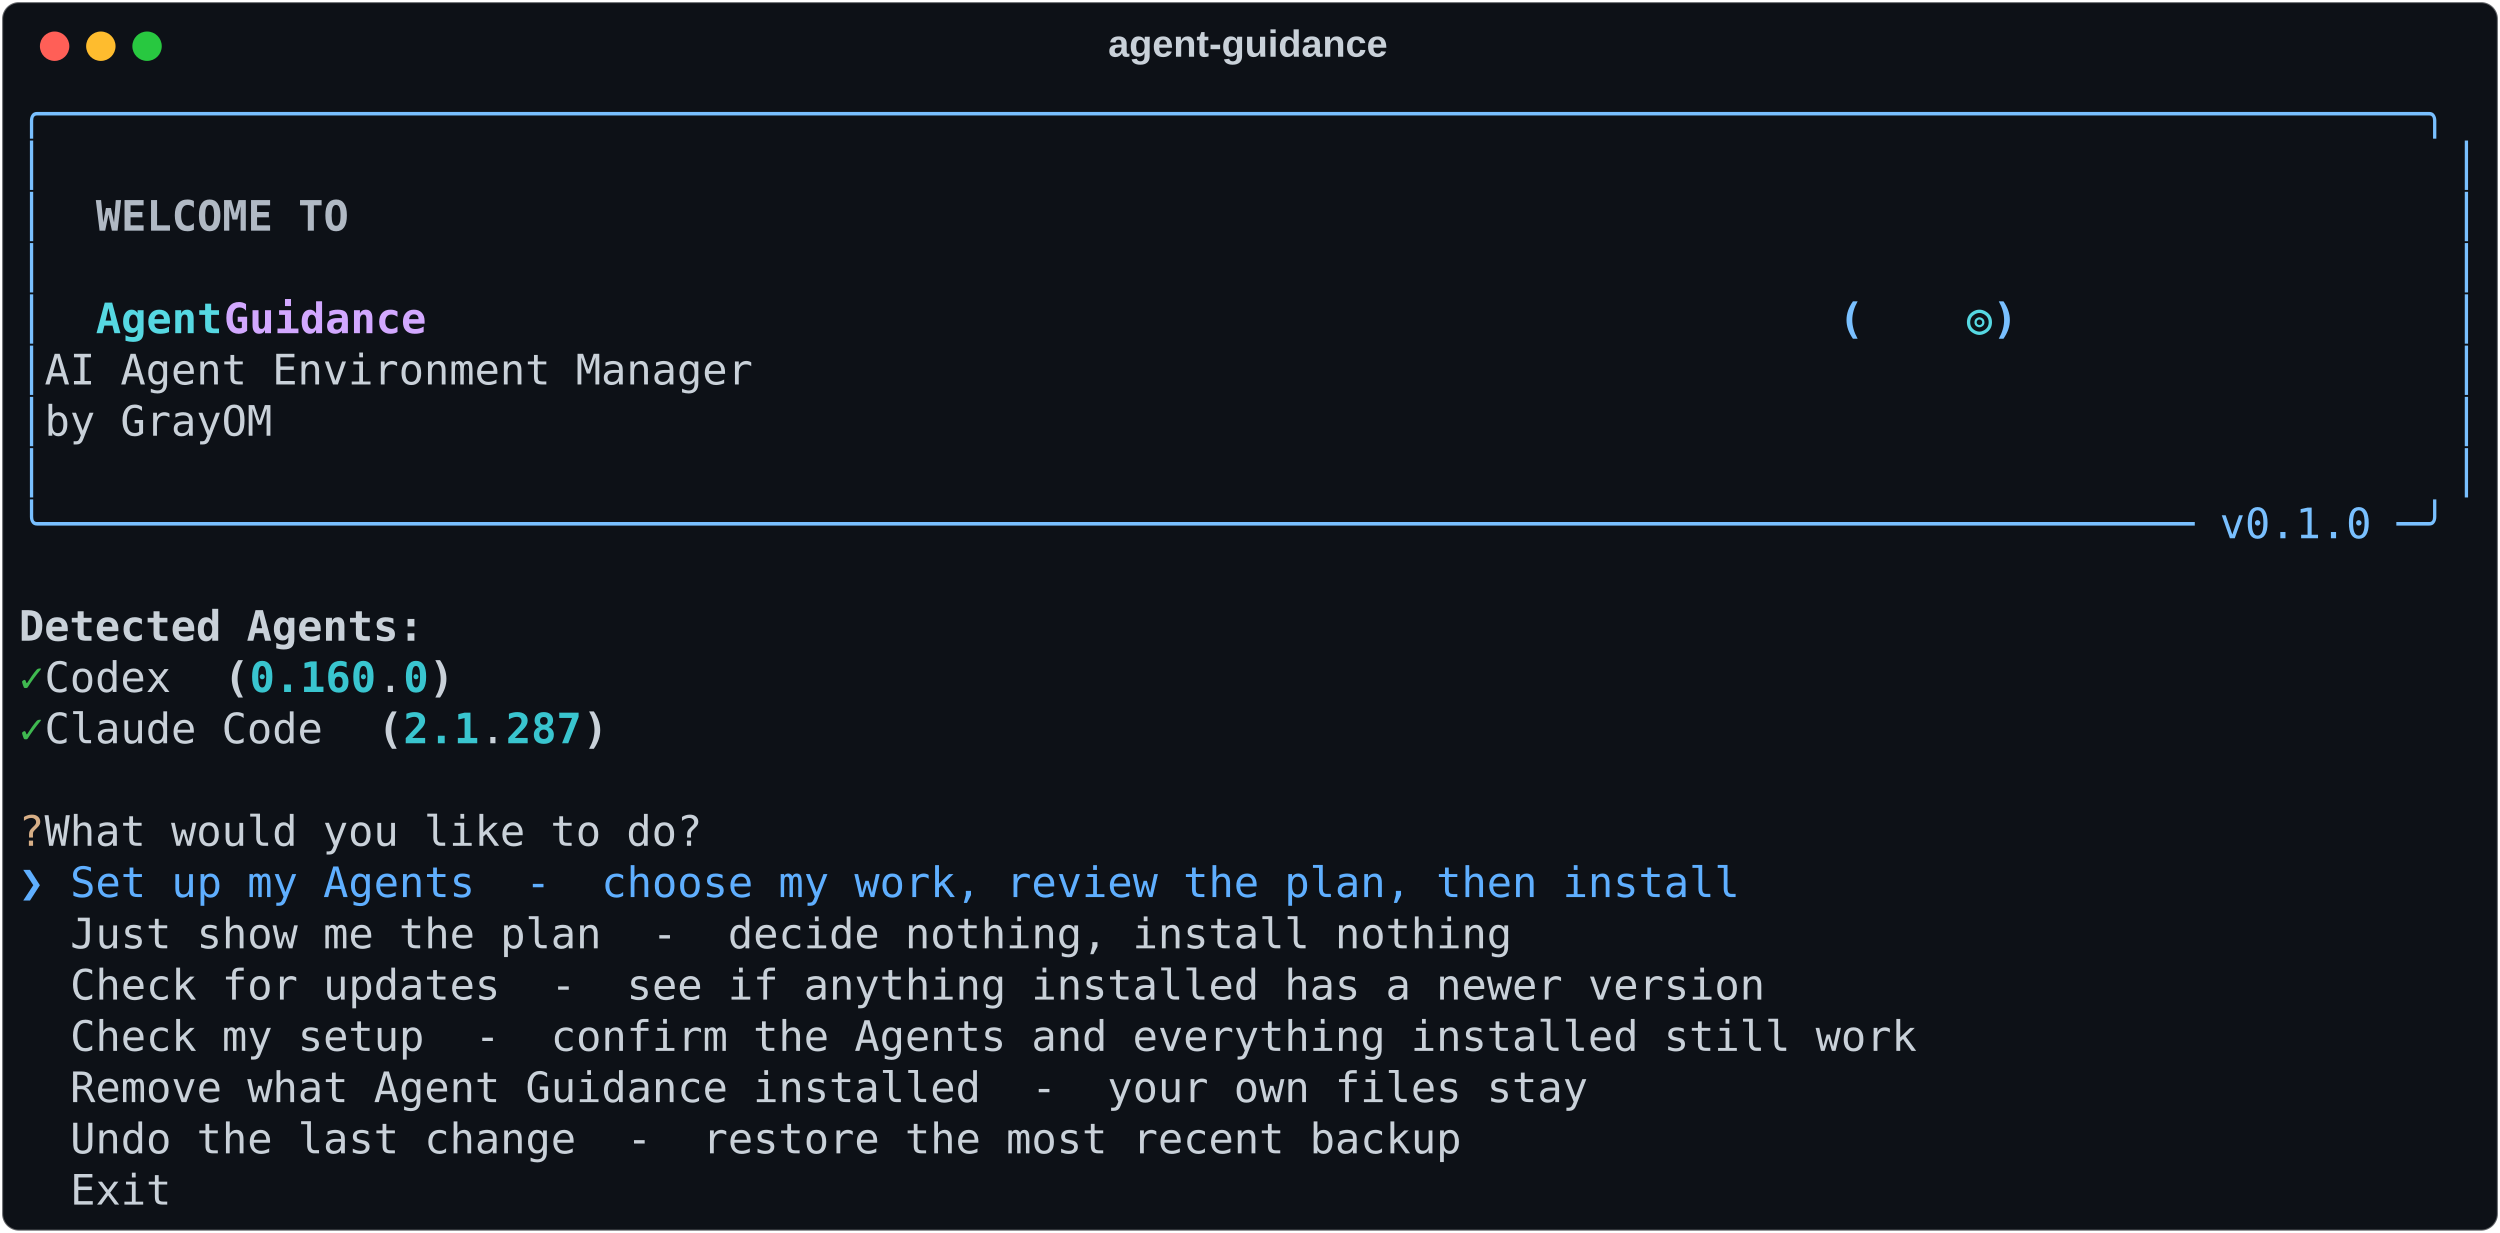
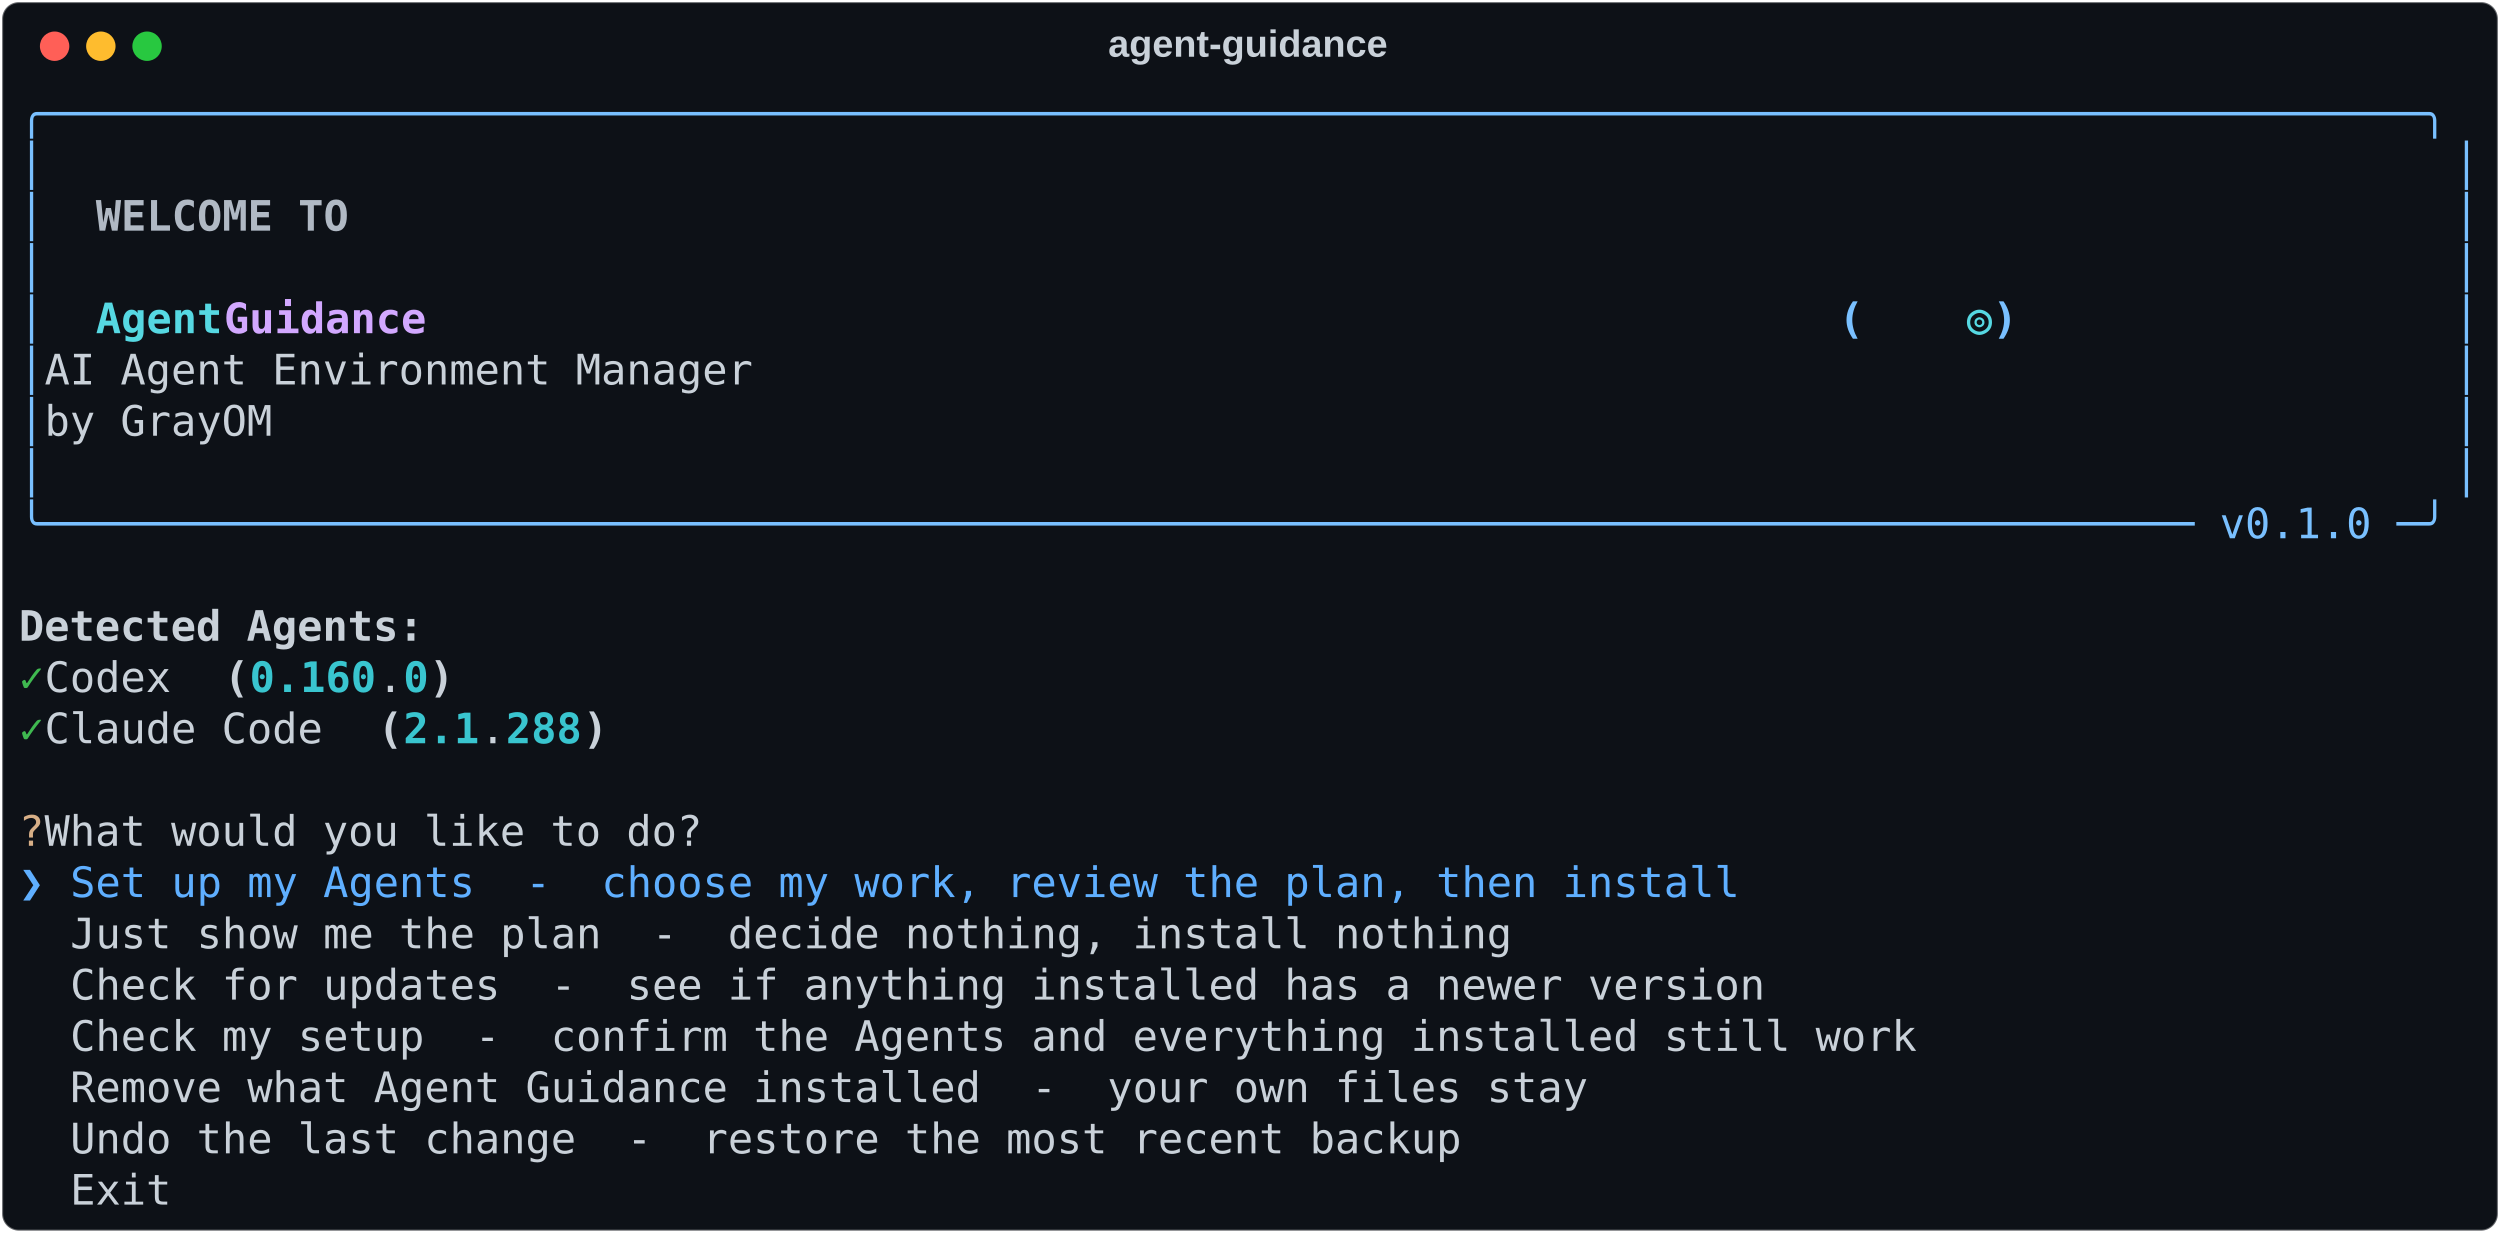
<svg xmlns="http://www.w3.org/2000/svg" class="rich-terminal" viewBox="0 0 1190 586.8">
  <style>

    @font-face {
        font-family: "Fira Code";
        src: local("FiraCode-Regular"),
                url("https://cdnjs.cloudflare.com/ajax/libs/firacode/6.2.0/woff2/FiraCode-Regular.woff2") format("woff2"),
                url("https://cdnjs.cloudflare.com/ajax/libs/firacode/6.2.0/woff/FiraCode-Regular.woff") format("woff");
        font-style: normal;
        font-weight: 400;
    }
    @font-face {
        font-family: "Fira Code";
        src: local("FiraCode-Bold"),
                url("https://cdnjs.cloudflare.com/ajax/libs/firacode/6.2.0/woff2/FiraCode-Bold.woff2") format("woff2"),
                url("https://cdnjs.cloudflare.com/ajax/libs/firacode/6.2.0/woff/FiraCode-Bold.woff") format("woff");
        font-style: bold;
        font-weight: 700;
    }

-     .terminal-1491380362-matrix {
+     .terminal-1748281483-matrix {
        font-family: Fira Code, monospace;
        font-size: 20px;
        line-height: 24.4px;
        font-variant-east-asian: full-width;
    }

-     .terminal-1491380362-title {
+     .terminal-1748281483-title {
        font-size: 18px;
        font-weight: bold;
        font-family: arial;
    }

-     .terminal-1491380362-r1 { fill: #79c0ff }
- .terminal-1491380362-r2 { fill: #c9d1d9 }
- .terminal-1491380362-r3 { fill: #b0b9c4;font-weight: bold }
- .terminal-1491380362-r4 { fill: #79c0ff;font-weight: bold }
- .terminal-1491380362-r5 { fill: #56d8e2;font-weight: bold }
- .terminal-1491380362-r6 { fill: #d2a8ff;font-weight: bold }
- .terminal-1491380362-r7 { fill: #c9d1d9;font-weight: bold }
- .terminal-1491380362-r8 { fill: #3fb950 }
- .terminal-1491380362-r9 { fill: #39c5cf;font-weight: bold }
- .terminal-1491380362-r10 { fill: #d7af87 }
- .terminal-1491380362-r11 { fill: #b2b2b2 }
- .terminal-1491380362-r12 { fill: #5fafff }
+     .terminal-1748281483-r1 { fill: #79c0ff }
+ .terminal-1748281483-r2 { fill: #c9d1d9 }
+ .terminal-1748281483-r3 { fill: #b0b9c4;font-weight: bold }
+ .terminal-1748281483-r4 { fill: #79c0ff;font-weight: bold }
+ .terminal-1748281483-r5 { fill: #56d8e2;font-weight: bold }
+ .terminal-1748281483-r6 { fill: #d2a8ff;font-weight: bold }
+ .terminal-1748281483-r7 { fill: #c9d1d9;font-weight: bold }
+ .terminal-1748281483-r8 { fill: #3fb950 }
+ .terminal-1748281483-r9 { fill: #39c5cf;font-weight: bold }
+ .terminal-1748281483-r10 { fill: #d7af87 }
+ .terminal-1748281483-r11 { fill: #b2b2b2 }
+ .terminal-1748281483-r12 { fill: #5fafff }
    </style>
  <defs>
-     <clipPath id="terminal-1491380362-clip-terminal">
+     <clipPath id="terminal-1748281483-clip-terminal">
      <rect x="0" y="0" width="1170.2" height="535.8" />
    </clipPath>
-     <clipPath id="terminal-1491380362-line-0">
+     <clipPath id="terminal-1748281483-line-0">
      <rect x="0" y="1.5" width="1171.2" height="24.65" />
    </clipPath>
-     <clipPath id="terminal-1491380362-line-1">
+     <clipPath id="terminal-1748281483-line-1">
      <rect x="0" y="25.9" width="1171.2" height="24.65" />
    </clipPath>
-     <clipPath id="terminal-1491380362-line-2">
+     <clipPath id="terminal-1748281483-line-2">
      <rect x="0" y="50.3" width="1171.2" height="24.65" />
    </clipPath>
-     <clipPath id="terminal-1491380362-line-3">
+     <clipPath id="terminal-1748281483-line-3">
      <rect x="0" y="74.7" width="1171.2" height="24.65" />
    </clipPath>
-     <clipPath id="terminal-1491380362-line-4">
+     <clipPath id="terminal-1748281483-line-4">
      <rect x="0" y="99.1" width="1171.2" height="24.65" />
    </clipPath>
-     <clipPath id="terminal-1491380362-line-5">
+     <clipPath id="terminal-1748281483-line-5">
      <rect x="0" y="123.5" width="1171.2" height="24.65" />
    </clipPath>
-     <clipPath id="terminal-1491380362-line-6">
+     <clipPath id="terminal-1748281483-line-6">
      <rect x="0" y="147.9" width="1171.2" height="24.65" />
    </clipPath>
-     <clipPath id="terminal-1491380362-line-7">
+     <clipPath id="terminal-1748281483-line-7">
      <rect x="0" y="172.3" width="1171.2" height="24.65" />
    </clipPath>
-     <clipPath id="terminal-1491380362-line-8">
+     <clipPath id="terminal-1748281483-line-8">
      <rect x="0" y="196.7" width="1171.2" height="24.65" />
    </clipPath>
-     <clipPath id="terminal-1491380362-line-9">
+     <clipPath id="terminal-1748281483-line-9">
      <rect x="0" y="221.1" width="1171.2" height="24.65" />
    </clipPath>
-     <clipPath id="terminal-1491380362-line-10">
+     <clipPath id="terminal-1748281483-line-10">
      <rect x="0" y="245.5" width="1171.2" height="24.65" />
    </clipPath>
-     <clipPath id="terminal-1491380362-line-11">
+     <clipPath id="terminal-1748281483-line-11">
      <rect x="0" y="269.9" width="1171.2" height="24.65" />
    </clipPath>
-     <clipPath id="terminal-1491380362-line-12">
+     <clipPath id="terminal-1748281483-line-12">
      <rect x="0" y="294.3" width="1171.2" height="24.65" />
    </clipPath>
-     <clipPath id="terminal-1491380362-line-13">
+     <clipPath id="terminal-1748281483-line-13">
      <rect x="0" y="318.7" width="1171.2" height="24.65" />
    </clipPath>
-     <clipPath id="terminal-1491380362-line-14">
+     <clipPath id="terminal-1748281483-line-14">
      <rect x="0" y="343.1" width="1171.2" height="24.65" />
    </clipPath>
-     <clipPath id="terminal-1491380362-line-15">
+     <clipPath id="terminal-1748281483-line-15">
      <rect x="0" y="367.5" width="1171.2" height="24.65" />
    </clipPath>
-     <clipPath id="terminal-1491380362-line-16">
+     <clipPath id="terminal-1748281483-line-16">
      <rect x="0" y="391.9" width="1171.2" height="24.65" />
    </clipPath>
-     <clipPath id="terminal-1491380362-line-17">
+     <clipPath id="terminal-1748281483-line-17">
      <rect x="0" y="416.3" width="1171.2" height="24.65" />
    </clipPath>
-     <clipPath id="terminal-1491380362-line-18">
+     <clipPath id="terminal-1748281483-line-18">
      <rect x="0" y="440.7" width="1171.2" height="24.65" />
    </clipPath>
-     <clipPath id="terminal-1491380362-line-19">
+     <clipPath id="terminal-1748281483-line-19">
      <rect x="0" y="465.1" width="1171.2" height="24.65" />
    </clipPath>
-     <clipPath id="terminal-1491380362-line-20">
+     <clipPath id="terminal-1748281483-line-20">
      <rect x="0" y="489.5" width="1171.2" height="24.65" />
    </clipPath>
  </defs>
  <rect fill="#0d1117" stroke="rgba(255,255,255,0.35)" stroke-width="1" x="1" y="1" width="1188" height="584.8" rx="8" />
-   <text class="terminal-1491380362-title" fill="#c9d1d9" text-anchor="middle" x="594" y="27">agent-guidance</text>
+   <text class="terminal-1748281483-title" fill="#c9d1d9" text-anchor="middle" x="594" y="27">agent-guidance</text>
  <g transform="translate(26,22)">
    <circle cx="0" cy="0" r="7" fill="#ff5f57" />
    <circle cx="22" cy="0" r="7" fill="#febc2e" />
    <circle cx="44" cy="0" r="7" fill="#28c840" />
  </g>
-   <g transform="translate(9, 41)" clip-path="url(#terminal-1491380362-clip-terminal)">
-     <g class="terminal-1491380362-matrix">
-       <text class="terminal-1491380362-r1" x="0" y="20" textLength="1171.2" clip-path="url(#terminal-1491380362-line-0)">╭──────────────────────────────────────────────────────────────────────────────────────────────╮</text>
-       <text class="terminal-1491380362-r2" x="1171.2" y="20" textLength="12.2" clip-path="url(#terminal-1491380362-line-0)">
- </text>
-       <text class="terminal-1491380362-r1" x="0" y="44.4" textLength="12.2" clip-path="url(#terminal-1491380362-line-1)">│</text>
-       <text class="terminal-1491380362-r1" x="1159" y="44.4" textLength="12.2" clip-path="url(#terminal-1491380362-line-1)">│</text>
-       <text class="terminal-1491380362-r2" x="1171.2" y="44.4" textLength="12.2" clip-path="url(#terminal-1491380362-line-1)">
- </text>
-       <text class="terminal-1491380362-r1" x="0" y="68.8" textLength="12.2" clip-path="url(#terminal-1491380362-line-2)">│</text>
-       <text class="terminal-1491380362-r3" x="36.6" y="68.8" textLength="658.8" clip-path="url(#terminal-1491380362-line-2)">WELCOME TO                                            </text>
-       <text class="terminal-1491380362-r1" x="1159" y="68.8" textLength="12.2" clip-path="url(#terminal-1491380362-line-2)">│</text>
-       <text class="terminal-1491380362-r2" x="1171.2" y="68.8" textLength="12.2" clip-path="url(#terminal-1491380362-line-2)">
- </text>
-       <text class="terminal-1491380362-r1" x="0" y="93.2" textLength="12.2" clip-path="url(#terminal-1491380362-line-3)">│</text>
-       <text class="terminal-1491380362-r1" x="1159" y="93.2" textLength="12.2" clip-path="url(#terminal-1491380362-line-3)">│</text>
-       <text class="terminal-1491380362-r2" x="1171.2" y="93.2" textLength="12.2" clip-path="url(#terminal-1491380362-line-3)">
- </text>
-       <text class="terminal-1491380362-r1" x="0" y="117.6" textLength="12.2" clip-path="url(#terminal-1491380362-line-4)">│</text>
-       <text class="terminal-1491380362-r5" x="36.6" y="117.6" textLength="61" clip-path="url(#terminal-1491380362-line-4)">Agent</text>
-       <text class="terminal-1491380362-r6" x="97.6" y="117.6" textLength="109.8" clip-path="url(#terminal-1491380362-line-4)"> Guidance</text>
-       <text class="terminal-1491380362-r4" x="866.2" y="117.6" textLength="61" clip-path="url(#terminal-1491380362-line-4)">   ( </text>
-       <text class="terminal-1491380362-r5" x="927.2" y="117.6" textLength="12.2" clip-path="url(#terminal-1491380362-line-4)">◎</text>
-       <text class="terminal-1491380362-r4" x="939.4" y="117.6" textLength="24.4" clip-path="url(#terminal-1491380362-line-4)"> )</text>
-       <text class="terminal-1491380362-r1" x="1159" y="117.6" textLength="12.2" clip-path="url(#terminal-1491380362-line-4)">│</text>
-       <text class="terminal-1491380362-r2" x="1171.2" y="117.6" textLength="12.2" clip-path="url(#terminal-1491380362-line-4)">
- </text>
-       <text class="terminal-1491380362-r1" x="0" y="142" textLength="12.2" clip-path="url(#terminal-1491380362-line-5)">│</text>
-       <text class="terminal-1491380362-r2" x="12.2" y="142" textLength="854" clip-path="url(#terminal-1491380362-line-5)">  AI Agent Environment Manager                                        </text>
-       <text class="terminal-1491380362-r1" x="1159" y="142" textLength="12.2" clip-path="url(#terminal-1491380362-line-5)">│</text>
-       <text class="terminal-1491380362-r2" x="1171.2" y="142" textLength="12.2" clip-path="url(#terminal-1491380362-line-5)">
- </text>
-       <text class="terminal-1491380362-r1" x="0" y="166.4" textLength="12.2" clip-path="url(#terminal-1491380362-line-6)">│</text>
-       <text class="terminal-1491380362-r2" x="12.2" y="166.4" textLength="1146.8" clip-path="url(#terminal-1491380362-line-6)">  by GrayOM                                                                                   </text>
-       <text class="terminal-1491380362-r1" x="1159" y="166.4" textLength="12.2" clip-path="url(#terminal-1491380362-line-6)">│</text>
-       <text class="terminal-1491380362-r2" x="1171.2" y="166.4" textLength="12.2" clip-path="url(#terminal-1491380362-line-6)">
- </text>
-       <text class="terminal-1491380362-r1" x="0" y="190.8" textLength="12.2" clip-path="url(#terminal-1491380362-line-7)">│</text>
-       <text class="terminal-1491380362-r1" x="1159" y="190.8" textLength="12.2" clip-path="url(#terminal-1491380362-line-7)">│</text>
-       <text class="terminal-1491380362-r2" x="1171.2" y="190.8" textLength="12.2" clip-path="url(#terminal-1491380362-line-7)">
- </text>
-       <text class="terminal-1491380362-r1" x="0" y="215.2" textLength="1171.2" clip-path="url(#terminal-1491380362-line-8)">╰───────────────────────────────────────────────────────────────────────────────────── v0.1.0 ─╯</text>
-       <text class="terminal-1491380362-r2" x="1171.2" y="215.2" textLength="12.2" clip-path="url(#terminal-1491380362-line-8)">
- </text>
-       <text class="terminal-1491380362-r2" x="1171.2" y="239.6" textLength="12.2" clip-path="url(#terminal-1491380362-line-9)">
- </text>
-       <text class="terminal-1491380362-r7" x="0" y="264" textLength="195.2" clip-path="url(#terminal-1491380362-line-10)">Detected Agents:</text>
-       <text class="terminal-1491380362-r2" x="1171.2" y="264" textLength="12.2" clip-path="url(#terminal-1491380362-line-10)">
- </text>
-       <text class="terminal-1491380362-r8" x="0" y="288.4" textLength="12.2" clip-path="url(#terminal-1491380362-line-11)">✓</text>
-       <text class="terminal-1491380362-r2" x="12.2" y="288.4" textLength="85.4" clip-path="url(#terminal-1491380362-line-11)"> Codex </text>
-       <text class="terminal-1491380362-r7" x="97.6" y="288.4" textLength="12.2" clip-path="url(#terminal-1491380362-line-11)">(</text>
-       <text class="terminal-1491380362-r9" x="109.8" y="288.4" textLength="61" clip-path="url(#terminal-1491380362-line-11)">0.160</text>
-       <text class="terminal-1491380362-r2" x="170.8" y="288.4" textLength="12.2" clip-path="url(#terminal-1491380362-line-11)">.</text>
-       <text class="terminal-1491380362-r9" x="183" y="288.4" textLength="12.2" clip-path="url(#terminal-1491380362-line-11)">0</text>
-       <text class="terminal-1491380362-r7" x="195.2" y="288.4" textLength="12.2" clip-path="url(#terminal-1491380362-line-11)">)</text>
-       <text class="terminal-1491380362-r2" x="1171.2" y="288.4" textLength="12.2" clip-path="url(#terminal-1491380362-line-11)">
- </text>
-       <text class="terminal-1491380362-r8" x="0" y="312.8" textLength="12.2" clip-path="url(#terminal-1491380362-line-12)">✓</text>
-       <text class="terminal-1491380362-r2" x="12.2" y="312.8" textLength="158.6" clip-path="url(#terminal-1491380362-line-12)"> Claude Code </text>
-       <text class="terminal-1491380362-r7" x="170.8" y="312.8" textLength="12.2" clip-path="url(#terminal-1491380362-line-12)">(</text>
-       <text class="terminal-1491380362-r9" x="183" y="312.8" textLength="36.6" clip-path="url(#terminal-1491380362-line-12)">2.1</text>
-       <text class="terminal-1491380362-r2" x="219.6" y="312.8" textLength="12.2" clip-path="url(#terminal-1491380362-line-12)">.</text>
-       <text class="terminal-1491380362-r9" x="231.8" y="312.8" textLength="36.6" clip-path="url(#terminal-1491380362-line-12)">287</text>
-       <text class="terminal-1491380362-r7" x="268.4" y="312.8" textLength="12.2" clip-path="url(#terminal-1491380362-line-12)">)</text>
-       <text class="terminal-1491380362-r2" x="1171.2" y="312.8" textLength="12.2" clip-path="url(#terminal-1491380362-line-12)">
- </text>
-       <text class="terminal-1491380362-r2" x="1171.2" y="337.2" textLength="12.2" clip-path="url(#terminal-1491380362-line-13)">
- </text>
-       <text class="terminal-1491380362-r10" x="0" y="361.6" textLength="12.2" clip-path="url(#terminal-1491380362-line-14)">?</text>
-       <text class="terminal-1491380362-r2" x="12.2" y="361.6" textLength="329.4" clip-path="url(#terminal-1491380362-line-14)"> What would you like to do?</text>
-       <text class="terminal-1491380362-r2" x="1171.2" y="361.6" textLength="12.2" clip-path="url(#terminal-1491380362-line-14)">
- </text>
-       <text class="terminal-1491380362-r12" x="0" y="386" textLength="12.2" clip-path="url(#terminal-1491380362-line-15)">❯</text>
-       <text class="terminal-1491380362-r12" x="24.4" y="386" textLength="805.2" clip-path="url(#terminal-1491380362-line-15)">Set up my Agents  -  choose my work, review the plan, then install</text>
-       <text class="terminal-1491380362-r2" x="1171.2" y="386" textLength="12.2" clip-path="url(#terminal-1491380362-line-15)">
- </text>
-       <text class="terminal-1491380362-r2" x="24.4" y="410.4" textLength="695.4" clip-path="url(#terminal-1491380362-line-16)">Just show me the plan  -  decide nothing, install nothing</text>
-       <text class="terminal-1491380362-r2" x="1171.2" y="410.4" textLength="12.2" clip-path="url(#terminal-1491380362-line-16)">
- </text>
-       <text class="terminal-1491380362-r2" x="24.4" y="434.8" textLength="817.4" clip-path="url(#terminal-1491380362-line-17)">Check for updates  -  see if anything installed has a newer version</text>
-       <text class="terminal-1491380362-r2" x="1171.2" y="434.8" textLength="12.2" clip-path="url(#terminal-1491380362-line-17)">
- </text>
-       <text class="terminal-1491380362-r2" x="24.4" y="459.2" textLength="890.6" clip-path="url(#terminal-1491380362-line-18)">Check my setup  -  confirm the Agents and everything installed still work</text>
-       <text class="terminal-1491380362-r2" x="1171.2" y="459.2" textLength="12.2" clip-path="url(#terminal-1491380362-line-18)">
- </text>
-       <text class="terminal-1491380362-r2" x="24.4" y="483.6" textLength="732" clip-path="url(#terminal-1491380362-line-19)">Remove what Agent Guidance installed  -  your own files stay</text>
-       <text class="terminal-1491380362-r2" x="1171.2" y="483.6" textLength="12.2" clip-path="url(#terminal-1491380362-line-19)">
- </text>
-       <text class="terminal-1491380362-r2" x="24.4" y="508" textLength="671" clip-path="url(#terminal-1491380362-line-20)">Undo the last change  -  restore the most recent backup</text>
-       <text class="terminal-1491380362-r2" x="1171.2" y="508" textLength="12.2" clip-path="url(#terminal-1491380362-line-20)">
- </text>
-       <text class="terminal-1491380362-r2" x="24.4" y="532.4" textLength="48.8" clip-path="url(#terminal-1491380362-line-21)">Exit</text>
-       <text class="terminal-1491380362-r2" x="1171.2" y="532.4" textLength="12.2" clip-path="url(#terminal-1491380362-line-21)">
+   <g transform="translate(9, 41)" clip-path="url(#terminal-1748281483-clip-terminal)">
+     <g class="terminal-1748281483-matrix">
+       <text class="terminal-1748281483-r1" x="0" y="20" textLength="1171.2" clip-path="url(#terminal-1748281483-line-0)">╭──────────────────────────────────────────────────────────────────────────────────────────────╮</text>
+       <text class="terminal-1748281483-r2" x="1171.2" y="20" textLength="12.2" clip-path="url(#terminal-1748281483-line-0)">
+ </text>
+       <text class="terminal-1748281483-r1" x="0" y="44.4" textLength="12.2" clip-path="url(#terminal-1748281483-line-1)">│</text>
+       <text class="terminal-1748281483-r1" x="1159" y="44.4" textLength="12.2" clip-path="url(#terminal-1748281483-line-1)">│</text>
+       <text class="terminal-1748281483-r2" x="1171.2" y="44.4" textLength="12.2" clip-path="url(#terminal-1748281483-line-1)">
+ </text>
+       <text class="terminal-1748281483-r1" x="0" y="68.8" textLength="12.2" clip-path="url(#terminal-1748281483-line-2)">│</text>
+       <text class="terminal-1748281483-r3" x="36.6" y="68.8" textLength="658.8" clip-path="url(#terminal-1748281483-line-2)">WELCOME TO                                            </text>
+       <text class="terminal-1748281483-r1" x="1159" y="68.8" textLength="12.2" clip-path="url(#terminal-1748281483-line-2)">│</text>
+       <text class="terminal-1748281483-r2" x="1171.2" y="68.8" textLength="12.2" clip-path="url(#terminal-1748281483-line-2)">
+ </text>
+       <text class="terminal-1748281483-r1" x="0" y="93.2" textLength="12.2" clip-path="url(#terminal-1748281483-line-3)">│</text>
+       <text class="terminal-1748281483-r1" x="1159" y="93.2" textLength="12.2" clip-path="url(#terminal-1748281483-line-3)">│</text>
+       <text class="terminal-1748281483-r2" x="1171.2" y="93.2" textLength="12.2" clip-path="url(#terminal-1748281483-line-3)">
+ </text>
+       <text class="terminal-1748281483-r1" x="0" y="117.6" textLength="12.2" clip-path="url(#terminal-1748281483-line-4)">│</text>
+       <text class="terminal-1748281483-r5" x="36.6" y="117.6" textLength="61" clip-path="url(#terminal-1748281483-line-4)">Agent</text>
+       <text class="terminal-1748281483-r6" x="97.6" y="117.6" textLength="109.8" clip-path="url(#terminal-1748281483-line-4)"> Guidance</text>
+       <text class="terminal-1748281483-r4" x="866.2" y="117.6" textLength="61" clip-path="url(#terminal-1748281483-line-4)">   ( </text>
+       <text class="terminal-1748281483-r5" x="927.2" y="117.6" textLength="12.2" clip-path="url(#terminal-1748281483-line-4)">◎</text>
+       <text class="terminal-1748281483-r4" x="939.4" y="117.6" textLength="24.4" clip-path="url(#terminal-1748281483-line-4)"> )</text>
+       <text class="terminal-1748281483-r1" x="1159" y="117.6" textLength="12.2" clip-path="url(#terminal-1748281483-line-4)">│</text>
+       <text class="terminal-1748281483-r2" x="1171.2" y="117.6" textLength="12.2" clip-path="url(#terminal-1748281483-line-4)">
+ </text>
+       <text class="terminal-1748281483-r1" x="0" y="142" textLength="12.2" clip-path="url(#terminal-1748281483-line-5)">│</text>
+       <text class="terminal-1748281483-r2" x="12.2" y="142" textLength="854" clip-path="url(#terminal-1748281483-line-5)">  AI Agent Environment Manager                                        </text>
+       <text class="terminal-1748281483-r1" x="1159" y="142" textLength="12.2" clip-path="url(#terminal-1748281483-line-5)">│</text>
+       <text class="terminal-1748281483-r2" x="1171.2" y="142" textLength="12.2" clip-path="url(#terminal-1748281483-line-5)">
+ </text>
+       <text class="terminal-1748281483-r1" x="0" y="166.4" textLength="12.2" clip-path="url(#terminal-1748281483-line-6)">│</text>
+       <text class="terminal-1748281483-r2" x="12.2" y="166.4" textLength="1146.8" clip-path="url(#terminal-1748281483-line-6)">  by GrayOM                                                                                   </text>
+       <text class="terminal-1748281483-r1" x="1159" y="166.4" textLength="12.2" clip-path="url(#terminal-1748281483-line-6)">│</text>
+       <text class="terminal-1748281483-r2" x="1171.2" y="166.4" textLength="12.2" clip-path="url(#terminal-1748281483-line-6)">
+ </text>
+       <text class="terminal-1748281483-r1" x="0" y="190.8" textLength="12.2" clip-path="url(#terminal-1748281483-line-7)">│</text>
+       <text class="terminal-1748281483-r1" x="1159" y="190.8" textLength="12.2" clip-path="url(#terminal-1748281483-line-7)">│</text>
+       <text class="terminal-1748281483-r2" x="1171.2" y="190.8" textLength="12.2" clip-path="url(#terminal-1748281483-line-7)">
+ </text>
+       <text class="terminal-1748281483-r1" x="0" y="215.2" textLength="1171.2" clip-path="url(#terminal-1748281483-line-8)">╰───────────────────────────────────────────────────────────────────────────────────── v0.1.0 ─╯</text>
+       <text class="terminal-1748281483-r2" x="1171.2" y="215.2" textLength="12.2" clip-path="url(#terminal-1748281483-line-8)">
+ </text>
+       <text class="terminal-1748281483-r2" x="1171.2" y="239.6" textLength="12.2" clip-path="url(#terminal-1748281483-line-9)">
+ </text>
+       <text class="terminal-1748281483-r7" x="0" y="264" textLength="195.2" clip-path="url(#terminal-1748281483-line-10)">Detected Agents:</text>
+       <text class="terminal-1748281483-r2" x="1171.2" y="264" textLength="12.2" clip-path="url(#terminal-1748281483-line-10)">
+ </text>
+       <text class="terminal-1748281483-r8" x="0" y="288.4" textLength="12.2" clip-path="url(#terminal-1748281483-line-11)">✓</text>
+       <text class="terminal-1748281483-r2" x="12.2" y="288.4" textLength="85.4" clip-path="url(#terminal-1748281483-line-11)"> Codex </text>
+       <text class="terminal-1748281483-r7" x="97.6" y="288.4" textLength="12.2" clip-path="url(#terminal-1748281483-line-11)">(</text>
+       <text class="terminal-1748281483-r9" x="109.8" y="288.4" textLength="61" clip-path="url(#terminal-1748281483-line-11)">0.160</text>
+       <text class="terminal-1748281483-r2" x="170.8" y="288.4" textLength="12.2" clip-path="url(#terminal-1748281483-line-11)">.</text>
+       <text class="terminal-1748281483-r9" x="183" y="288.4" textLength="12.2" clip-path="url(#terminal-1748281483-line-11)">0</text>
+       <text class="terminal-1748281483-r7" x="195.2" y="288.4" textLength="12.2" clip-path="url(#terminal-1748281483-line-11)">)</text>
+       <text class="terminal-1748281483-r2" x="1171.2" y="288.4" textLength="12.2" clip-path="url(#terminal-1748281483-line-11)">
+ </text>
+       <text class="terminal-1748281483-r8" x="0" y="312.8" textLength="12.2" clip-path="url(#terminal-1748281483-line-12)">✓</text>
+       <text class="terminal-1748281483-r2" x="12.2" y="312.8" textLength="158.6" clip-path="url(#terminal-1748281483-line-12)"> Claude Code </text>
+       <text class="terminal-1748281483-r7" x="170.8" y="312.8" textLength="12.2" clip-path="url(#terminal-1748281483-line-12)">(</text>
+       <text class="terminal-1748281483-r9" x="183" y="312.8" textLength="36.6" clip-path="url(#terminal-1748281483-line-12)">2.1</text>
+       <text class="terminal-1748281483-r2" x="219.6" y="312.8" textLength="12.2" clip-path="url(#terminal-1748281483-line-12)">.</text>
+       <text class="terminal-1748281483-r9" x="231.8" y="312.8" textLength="36.6" clip-path="url(#terminal-1748281483-line-12)">288</text>
+       <text class="terminal-1748281483-r7" x="268.4" y="312.8" textLength="12.2" clip-path="url(#terminal-1748281483-line-12)">)</text>
+       <text class="terminal-1748281483-r2" x="1171.2" y="312.8" textLength="12.2" clip-path="url(#terminal-1748281483-line-12)">
+ </text>
+       <text class="terminal-1748281483-r2" x="1171.2" y="337.2" textLength="12.2" clip-path="url(#terminal-1748281483-line-13)">
+ </text>
+       <text class="terminal-1748281483-r10" x="0" y="361.6" textLength="12.2" clip-path="url(#terminal-1748281483-line-14)">?</text>
+       <text class="terminal-1748281483-r2" x="12.2" y="361.6" textLength="329.4" clip-path="url(#terminal-1748281483-line-14)"> What would you like to do?</text>
+       <text class="terminal-1748281483-r2" x="1171.2" y="361.6" textLength="12.2" clip-path="url(#terminal-1748281483-line-14)">
+ </text>
+       <text class="terminal-1748281483-r12" x="0" y="386" textLength="12.2" clip-path="url(#terminal-1748281483-line-15)">❯</text>
+       <text class="terminal-1748281483-r12" x="24.4" y="386" textLength="805.2" clip-path="url(#terminal-1748281483-line-15)">Set up my Agents  -  choose my work, review the plan, then install</text>
+       <text class="terminal-1748281483-r2" x="1171.2" y="386" textLength="12.2" clip-path="url(#terminal-1748281483-line-15)">
+ </text>
+       <text class="terminal-1748281483-r2" x="24.4" y="410.4" textLength="695.4" clip-path="url(#terminal-1748281483-line-16)">Just show me the plan  -  decide nothing, install nothing</text>
+       <text class="terminal-1748281483-r2" x="1171.2" y="410.4" textLength="12.2" clip-path="url(#terminal-1748281483-line-16)">
+ </text>
+       <text class="terminal-1748281483-r2" x="24.4" y="434.8" textLength="817.4" clip-path="url(#terminal-1748281483-line-17)">Check for updates  -  see if anything installed has a newer version</text>
+       <text class="terminal-1748281483-r2" x="1171.2" y="434.8" textLength="12.2" clip-path="url(#terminal-1748281483-line-17)">
+ </text>
+       <text class="terminal-1748281483-r2" x="24.4" y="459.2" textLength="890.6" clip-path="url(#terminal-1748281483-line-18)">Check my setup  -  confirm the Agents and everything installed still work</text>
+       <text class="terminal-1748281483-r2" x="1171.2" y="459.2" textLength="12.2" clip-path="url(#terminal-1748281483-line-18)">
+ </text>
+       <text class="terminal-1748281483-r2" x="24.4" y="483.6" textLength="732" clip-path="url(#terminal-1748281483-line-19)">Remove what Agent Guidance installed  -  your own files stay</text>
+       <text class="terminal-1748281483-r2" x="1171.2" y="483.6" textLength="12.2" clip-path="url(#terminal-1748281483-line-19)">
+ </text>
+       <text class="terminal-1748281483-r2" x="24.4" y="508" textLength="671" clip-path="url(#terminal-1748281483-line-20)">Undo the last change  -  restore the most recent backup</text>
+       <text class="terminal-1748281483-r2" x="1171.2" y="508" textLength="12.2" clip-path="url(#terminal-1748281483-line-20)">
+ </text>
+       <text class="terminal-1748281483-r2" x="24.4" y="532.4" textLength="48.8" clip-path="url(#terminal-1748281483-line-21)">Exit</text>
+       <text class="terminal-1748281483-r2" x="1171.2" y="532.4" textLength="12.2" clip-path="url(#terminal-1748281483-line-21)">
</text>
    </g>
  </g>
</svg>
